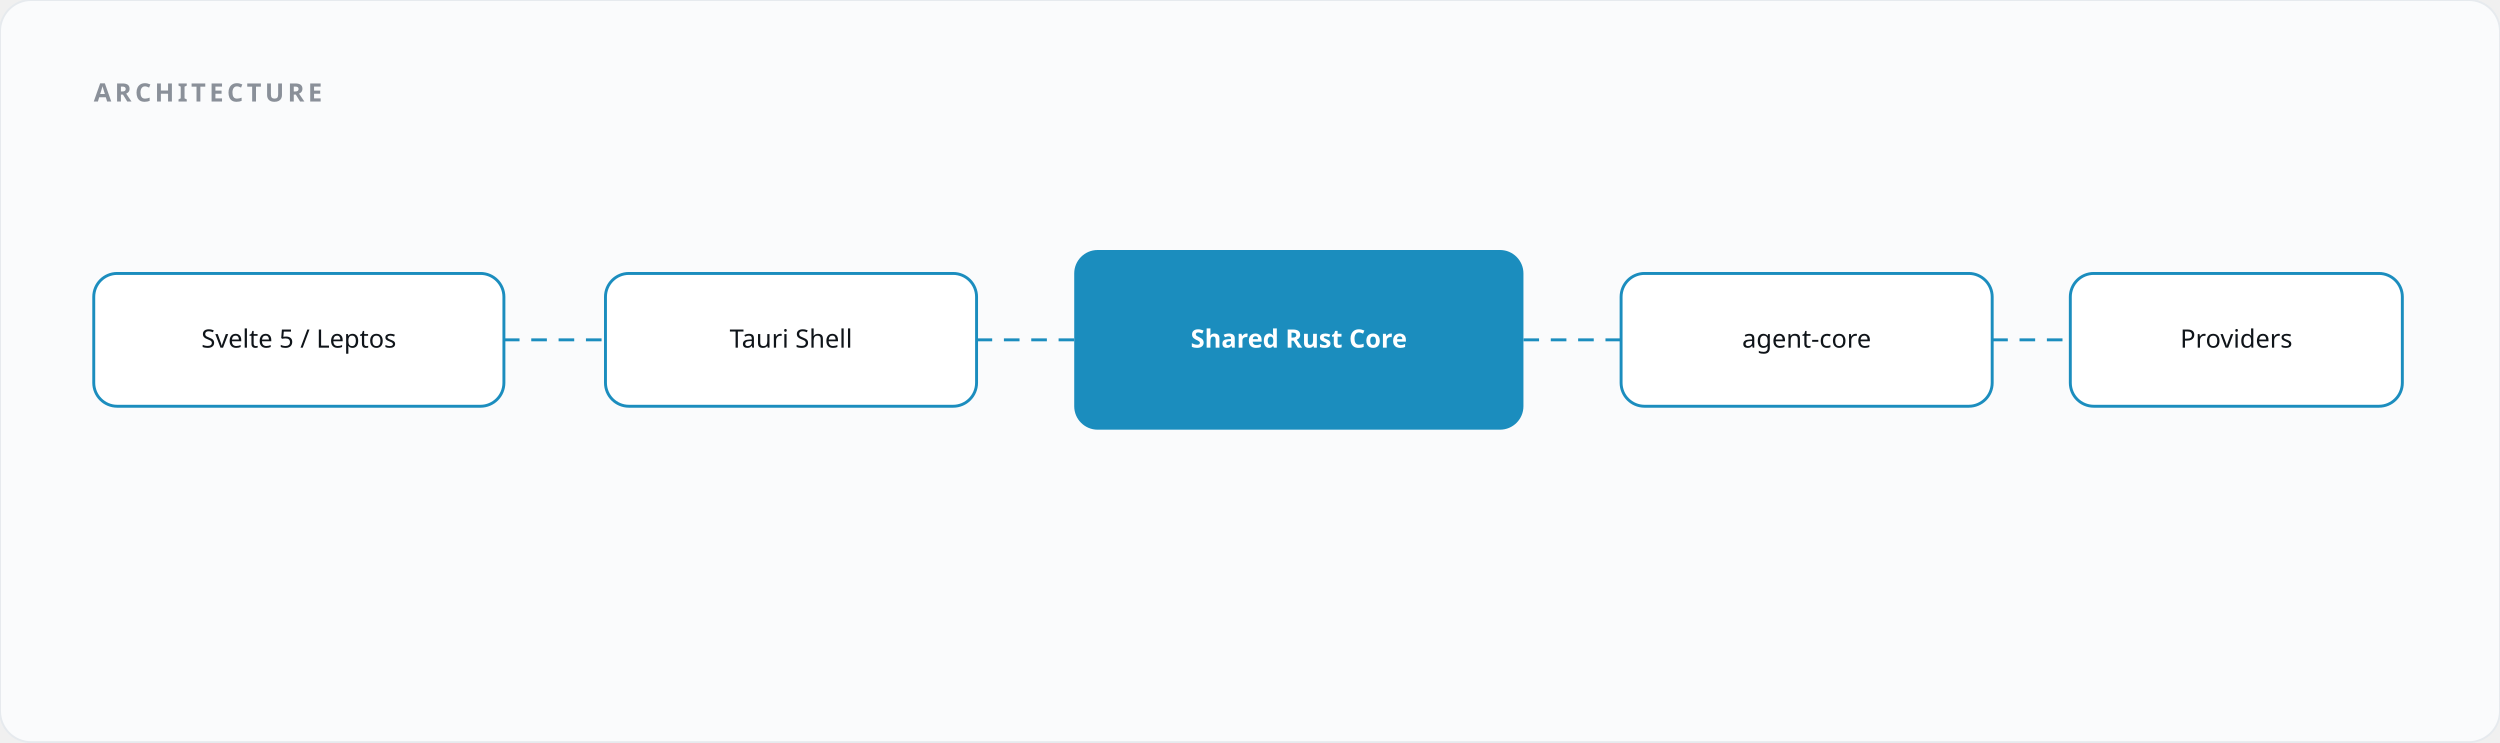
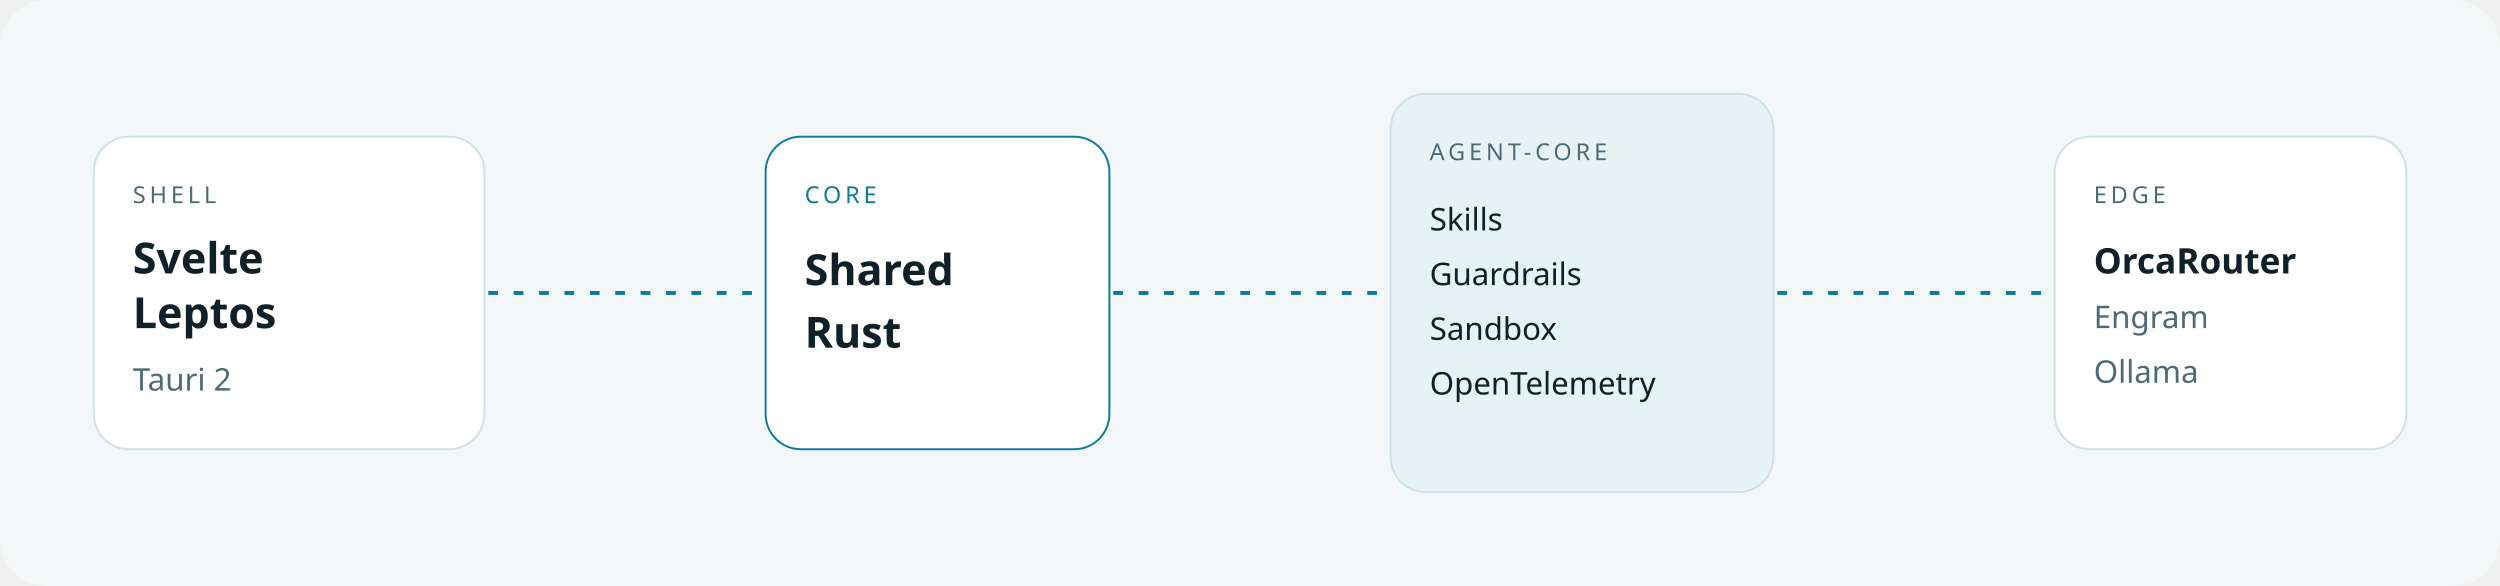
- <svg xmlns="http://www.w3.org/2000/svg" viewBox="0 0 1280 380" width="100%">
+ <svg xmlns="http://www.w3.org/2000/svg" viewBox="0 0 1280 300" role="img">
  <defs>
    <style>
-       .n { animation: pulse 2.6s ease-in-out infinite; }
-       .flow { stroke-dasharray: 8 6; animation: flow 1.4s linear infinite; }
-       @keyframes pulse { 0%,100% { opacity:.5 } 50% { opacity:1 } }
-       @keyframes flow { to { stroke-dashoffset: -28; } }
-       @media (prefers-reduced-motion: reduce) { .n, .flow { animation: none; } }
+       .flow { stroke-dasharray: 5 8; animation: flow 2.2s linear infinite; }
+       @keyframes flow { to { stroke-dashoffset: -52; } }
+       @media (prefers-reduced-motion: reduce) { .flow { animation: none; } }
    </style>
  </defs>
-   <rect width="1280" height="380" rx="16" fill="#FAFBFC" stroke="#E6EAEE" />
-   <text x="48" y="52" font-family="system-ui" font-size="13" font-weight="600" fill="#8A9099" letter-spacing="1.8">ARCHITECTURE</text>
-   <g font-family="system-ui" font-size="13" fill="#0F1419" text-anchor="middle">
-     <rect class="n" x="48" y="140" width="210" height="68" rx="12" fill="#FFFFFF" stroke="#1B8DBE" stroke-width="1.5" />
-     <text x="153" y="178">Svelte 5 / Leptos</text>
-     <rect class="n" x="310" y="140" width="190" height="68" rx="12" fill="#FFFFFF" stroke="#1B8DBE" stroke-width="1.5" style="animation-delay:.12s" />
-     <text x="405" y="178">Tauri Shell</text>
-     <rect class="n" x="550" y="128" width="230" height="92" rx="12" fill="#1B8DBE" />
-     <text x="665" y="178" fill="#FFFFFF" font-weight="600">Shared Rust Core</text>
-     <rect class="n" x="830" y="140" width="190" height="68" rx="12" fill="#FFFFFF" stroke="#1B8DBE" stroke-width="1.5" style="animation-delay:.24s" />
-     <text x="925" y="178">agent-core</text>
-     <rect class="n" x="1060" y="140" width="170" height="68" rx="12" fill="#FFFFFF" stroke="#1B8DBE" stroke-width="1.5" style="animation-delay:.36s" />
-     <text x="1145" y="178">Providers</text>
+   <rect width="1280" height="300" rx="24" fill="#F3F7F8" />
+   <line class="flow" x1="250" y1="150" x2="390" y2="150" stroke="#0C7C9A" stroke-width="2" />
+   <line class="flow" x1="570" y1="150" x2="710" y2="150" stroke="#0C7C9A" stroke-width="2" />
+   <line class="flow" x1="910" y1="150" x2="1050" y2="150" stroke="#0C7C9A" stroke-width="2" />
+   <g font-family="ui-sans-serif, system-ui, sans-serif">
+     <g>
+       <rect x="48" y="70" width="200" height="160" rx="18" fill="#FFFFFF" stroke="#D0E0E6" />
+       <text x="68" y="104" font-size="12" letter-spacing="2" fill="#4E6A76">SHELL</text>
+       <text x="68" y="140" font-size="22" font-weight="680" fill="#102028">Svelte</text>
+       <text x="68" y="168" font-size="22" font-weight="680" fill="#102028">Leptos</text>
+       <text x="68" y="200" font-size="16" fill="#4E6A76">Tauri 2</text>
+     </g>
+     <g>
+       <rect x="392" y="70" width="176" height="160" rx="18" fill="#FFFFFF" stroke="#0C7C9A" />
+       <text x="412" y="104" font-size="12" letter-spacing="2" fill="#0C7C9A">CORE</text>
+       <text x="412" y="146" font-size="22" font-weight="680" fill="#102028">Shared</text>
+       <text x="412" y="178" font-size="22" font-weight="680" fill="#102028">Rust</text>
+     </g>
+     <g>
+       <rect x="712" y="48" width="196" height="204" rx="18" fill="#E7F2F5" stroke="#D0E0E6" />
+       <text x="732" y="82" font-size="12" letter-spacing="2" fill="#4E6A76">AGENT-CORE</text>
+       <text x="732" y="118" font-size="16" fill="#102028">Skills</text>
+       <text x="732" y="146" font-size="16" fill="#102028">Guardrails</text>
+       <text x="732" y="174" font-size="16" fill="#102028">Sandbox</text>
+       <text x="732" y="202" font-size="16" fill="#102028">OpenTelemetry</text>
+     </g>
+     <g>
+       <rect x="1052" y="70" width="180" height="160" rx="18" fill="#FFFFFF" stroke="#D0E0E6" />
+       <text x="1072" y="104" font-size="12" letter-spacing="2" fill="#4E6A76">EDGE</text>
+       <text x="1072" y="140" font-size="18" font-weight="680" fill="#102028">OrcaRouter</text>
+       <text x="1072" y="168" font-size="16" fill="#4E6A76">Engram</text>
+       <text x="1072" y="196" font-size="16" fill="#4E6A76">Ollama</text>
+     </g>
  </g>
-   <path class="flow" d="M258 174 H310 M500 174 H550 M780 174 H830 M1020 174 H1060" stroke="#1B8DBE" stroke-width="1.5" fill="none" />
</svg>
